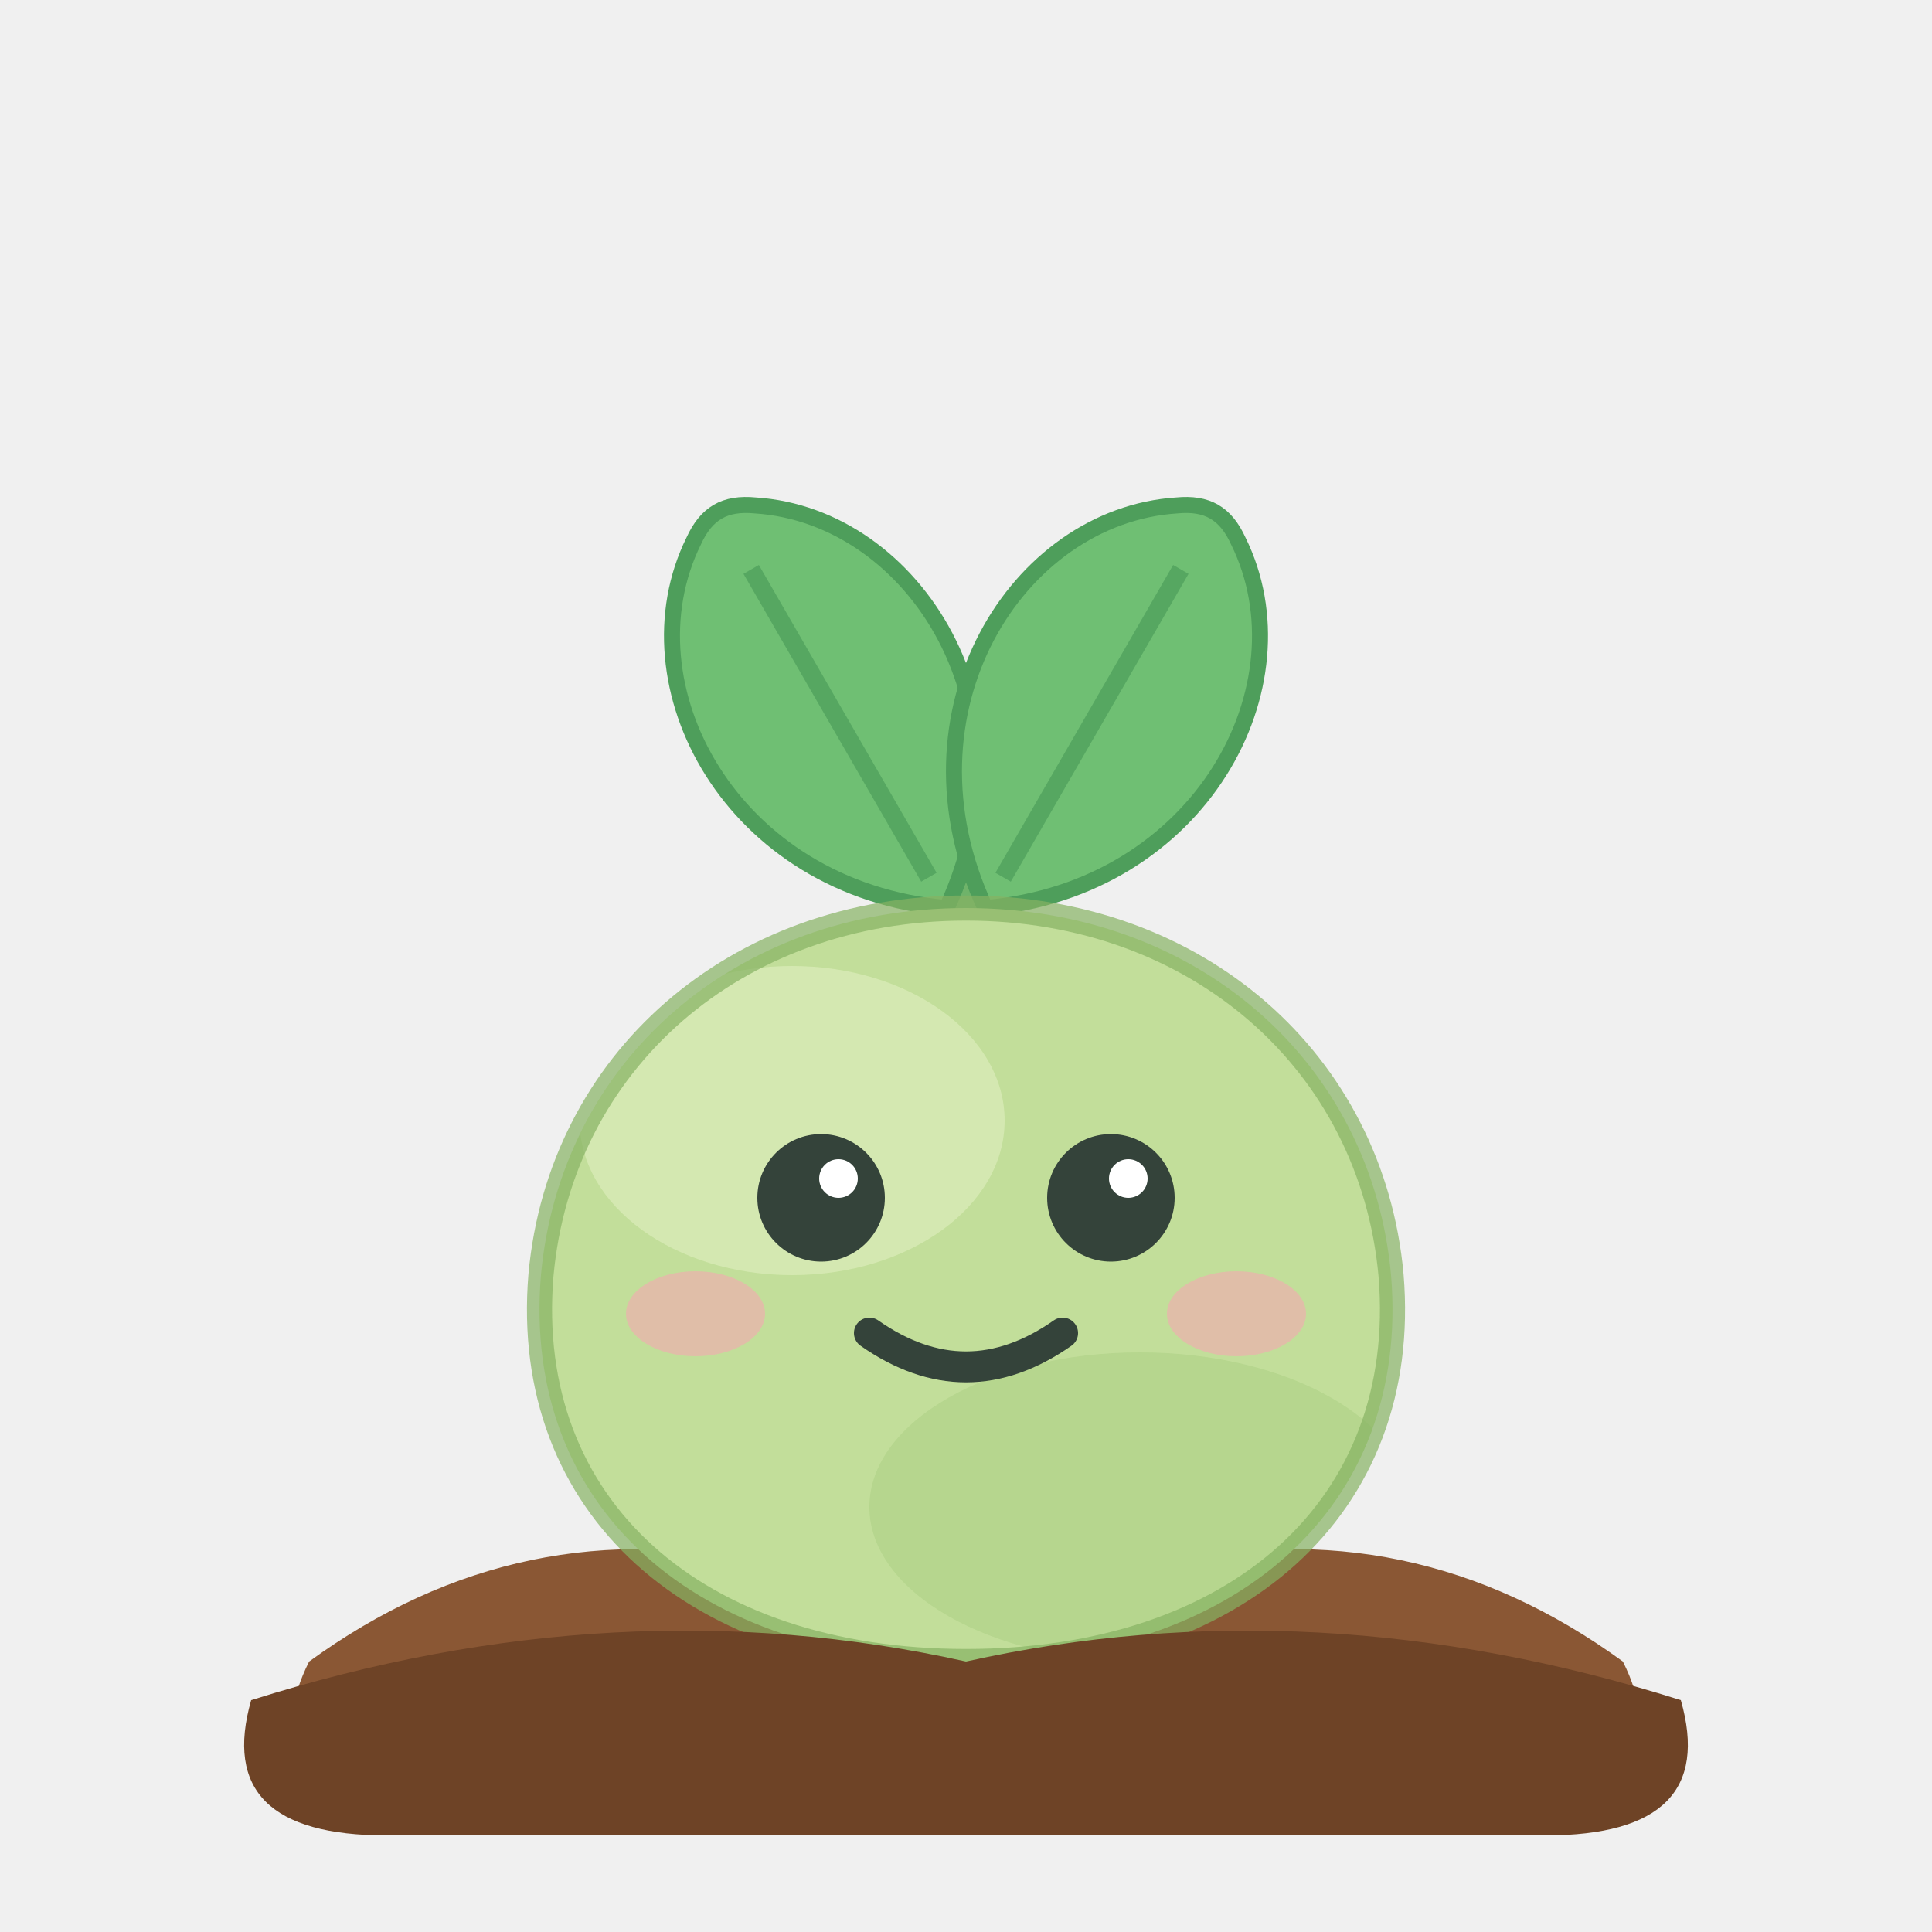
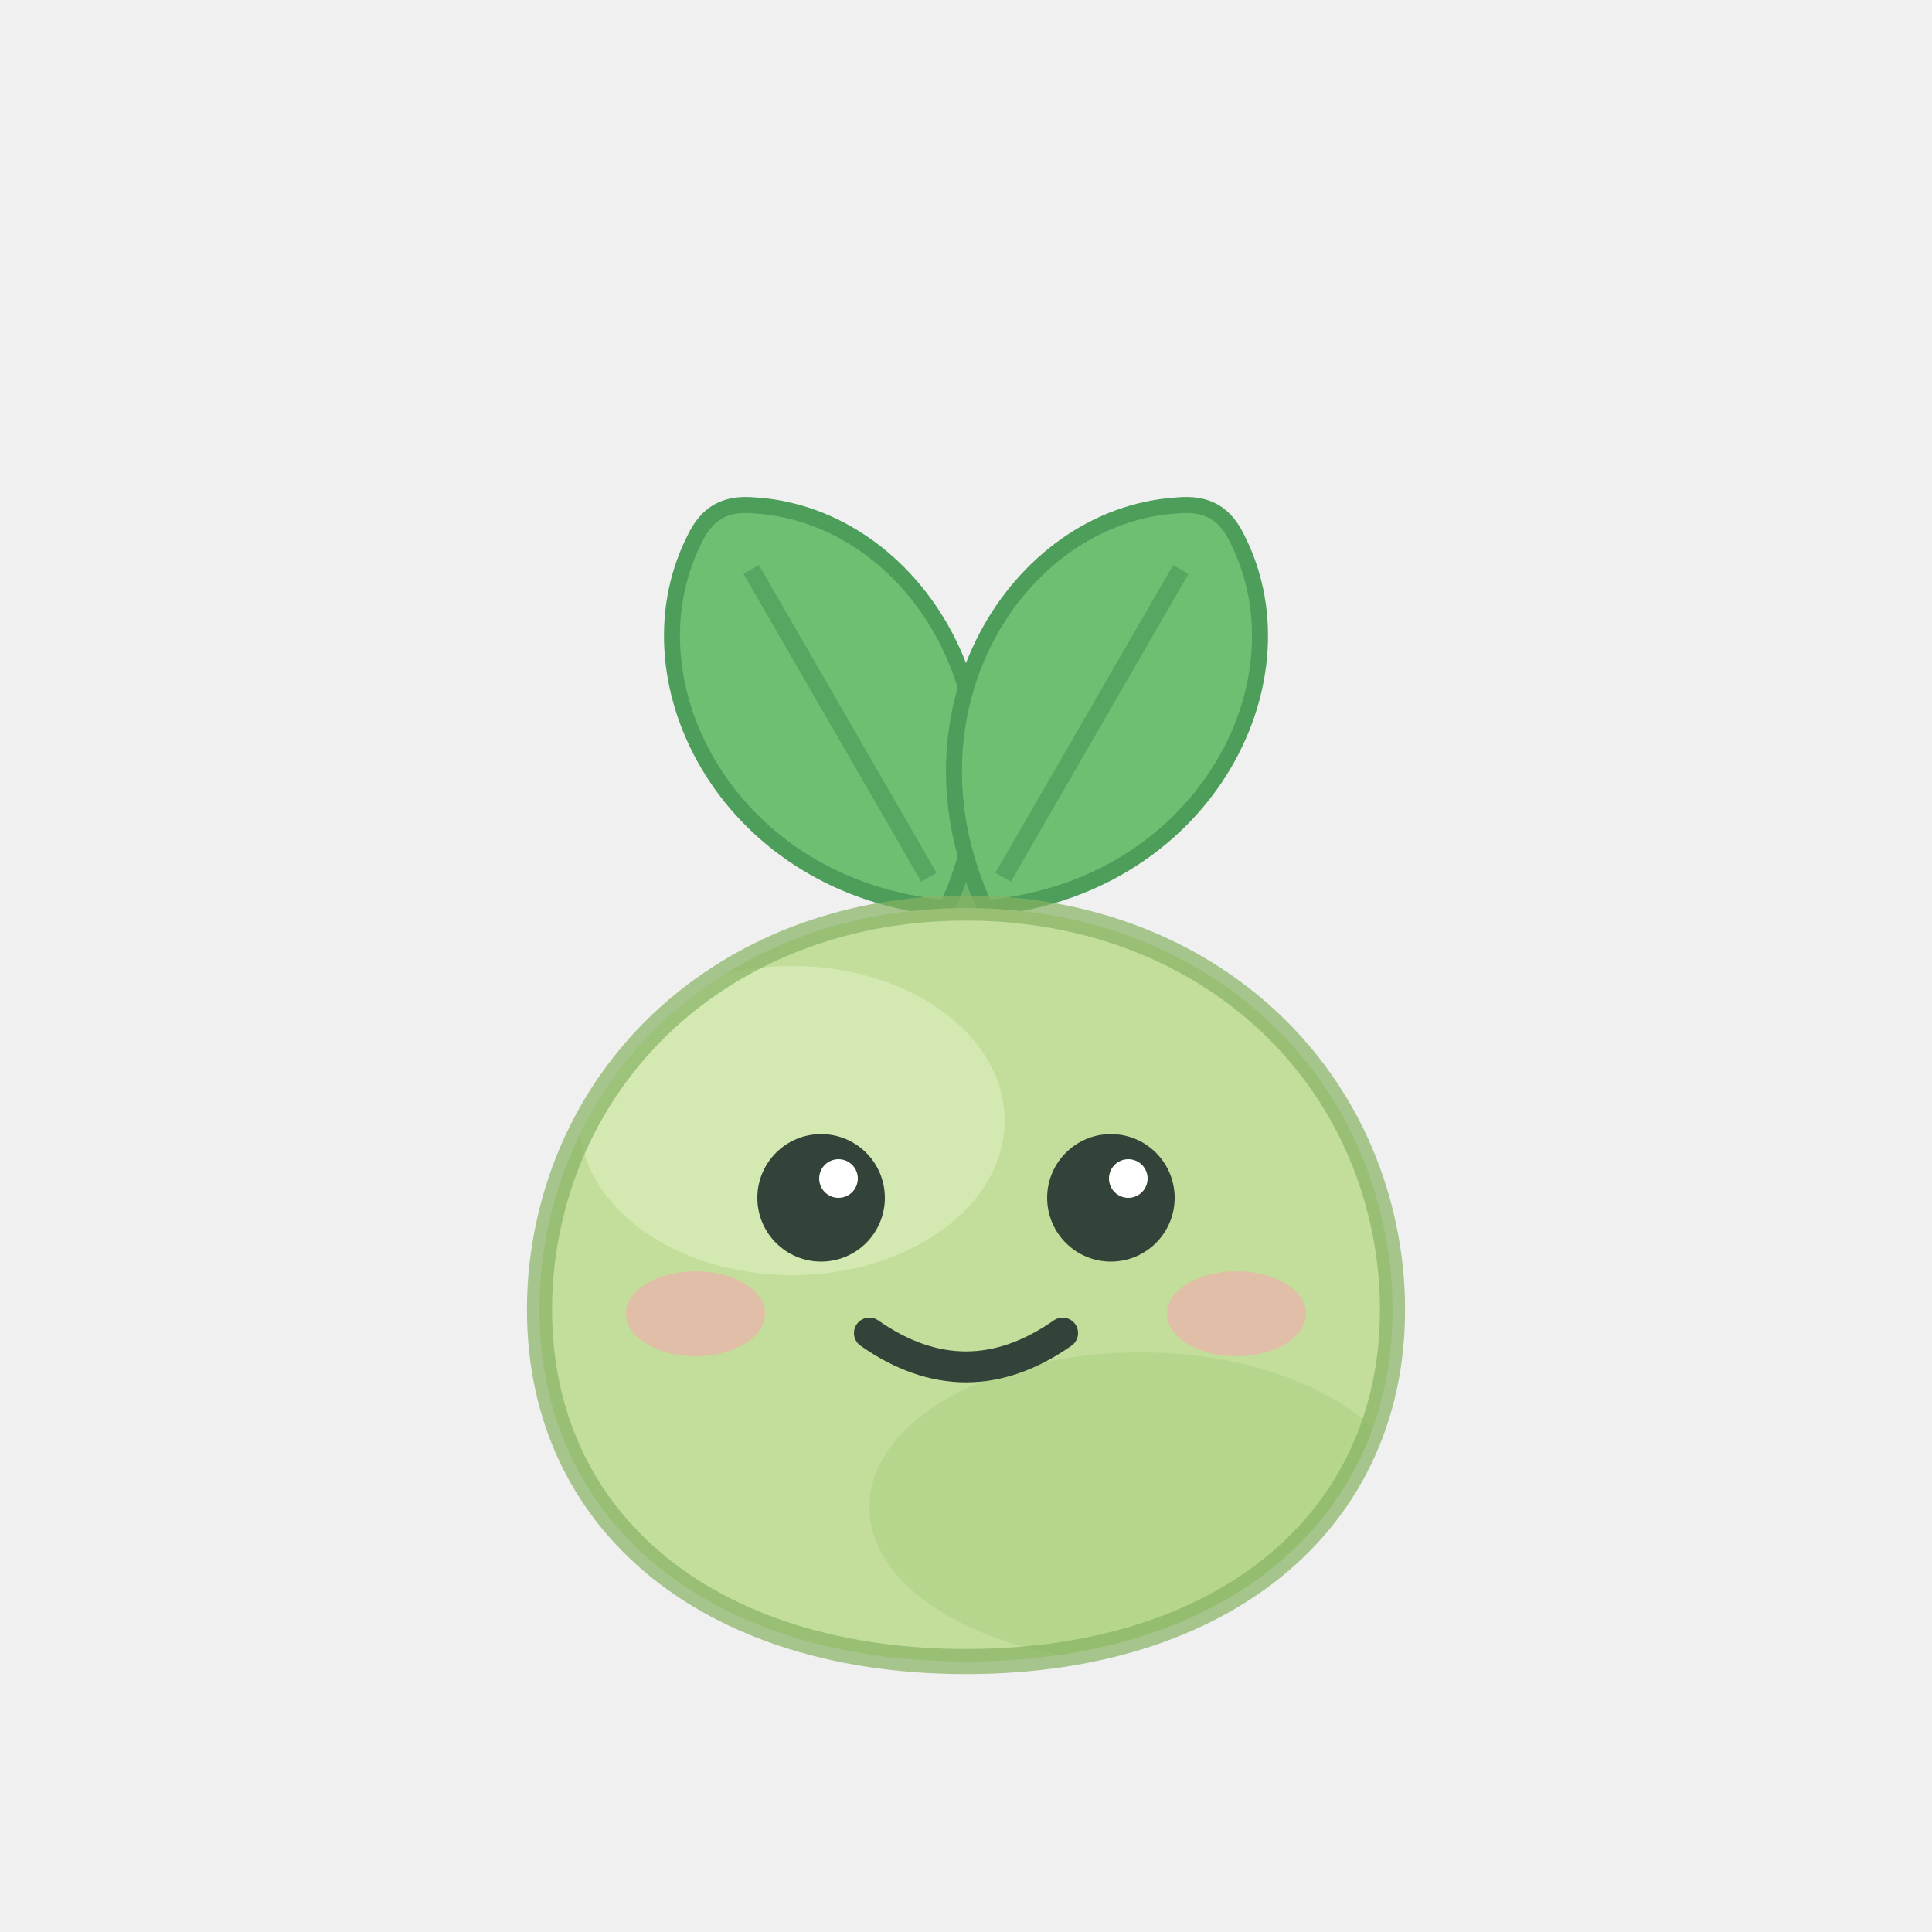
<svg xmlns="http://www.w3.org/2000/svg" xmlns:xlink="http://www.w3.org/1999/xlink" viewBox="0 0 100 100">
  <defs>
    <g id="m3">
      <path d="M0,0 C-10,-7 -9.5,-20 -2,-25 C-.6,-26 .6,-26 2,-25 C9.5,-20 10,-7 0,0 Z" fill="#6fbf73" stroke="#4e9e5b" stroke-width=".9" />
      <path d="M0,-2 L0,-22" stroke="#3e8f50" stroke-width="1" opacity=".5" fill="none" />
    </g>
    <clipPath id="c3">
      <path d="M50,47 C62,47 71,55 72,66 C73,78 64,86 50,86 C36,86 27,78 28,66 C29,55 38,47 50,47 Z" />
    </clipPath>
  </defs>
-   <ellipse cx="50" cy="88" rx="28" ry="5" fill="#5a3a22" opacity=".16" />
-   <path d="M16,86 Q27,78 40,81 Q50,76 60,81 Q73,78 84,86 Q87,92 79,92 L21,92 Q13,92 16,86 Z" fill="#8a5734" />
  <path d="M50,53 L50,45" stroke="#6fb36a" stroke-width="2.6" stroke-linecap="round" />
  <use xlink:href="#m3" transform="translate(49,47) rotate(-30) scale(.92)" />
  <use xlink:href="#m3" transform="translate(51,47) rotate(30) scale(.92)" />
  <path d="M50,47 C62,47 71,55 72,66 C73,78 64,86 50,86 C36,86 27,78 28,66 C29,55 38,47 50,47 Z" fill="#c2de9a" />
  <g clip-path="url(#c3)">
    <ellipse cx="41" cy="58" rx="11" ry="8" fill="#dcedba" opacity=".7" />
    <ellipse cx="59" cy="78" rx="14" ry="8" fill="#a6cc7e" opacity=".45" />
  </g>
  <path d="M50,47 C62,47 71,55 72,66 C73,78 64,86 50,86 C36,86 27,78 28,66 C29,55 38,47 50,47 Z" fill="none" stroke="#86b262" stroke-width="1.3" opacity=".7" />
  <circle cx="42.5" cy="62" r="3.3" fill="#34433a" />
  <circle cx="43.4" cy="61" r="1" fill="#fff" />
  <circle cx="57.5" cy="62" r="3.3" fill="#34433a" />
  <circle cx="58.4" cy="61" r="1" fill="#fff" />
  <path d="M45,69 q5,3.5 10,0" fill="none" stroke="#34433a" stroke-width="1.6" stroke-linecap="round" />
  <ellipse cx="36" cy="68" rx="3.6" ry="2.2" fill="#f4a9b0" opacity=".6" />
  <ellipse cx="64" cy="68" rx="3.6" ry="2.2" fill="#f4a9b0" opacity=".6" />
-   <path d="M13,88 Q32,82 50,86 Q68,82 87,88 Q89,95 80,95 L20,95 Q11,95 13,88 Z" fill="#6e4326" />
</svg>
